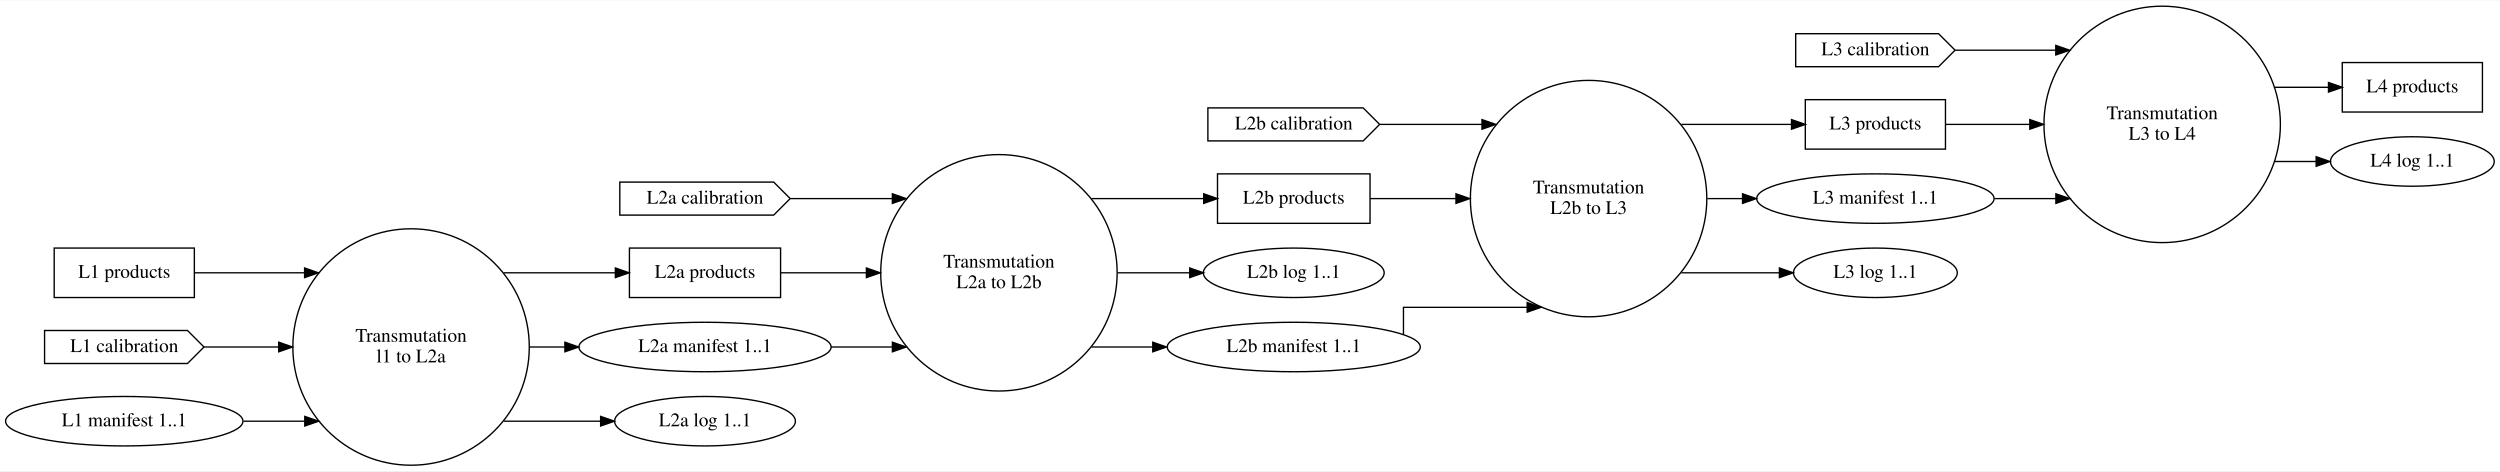
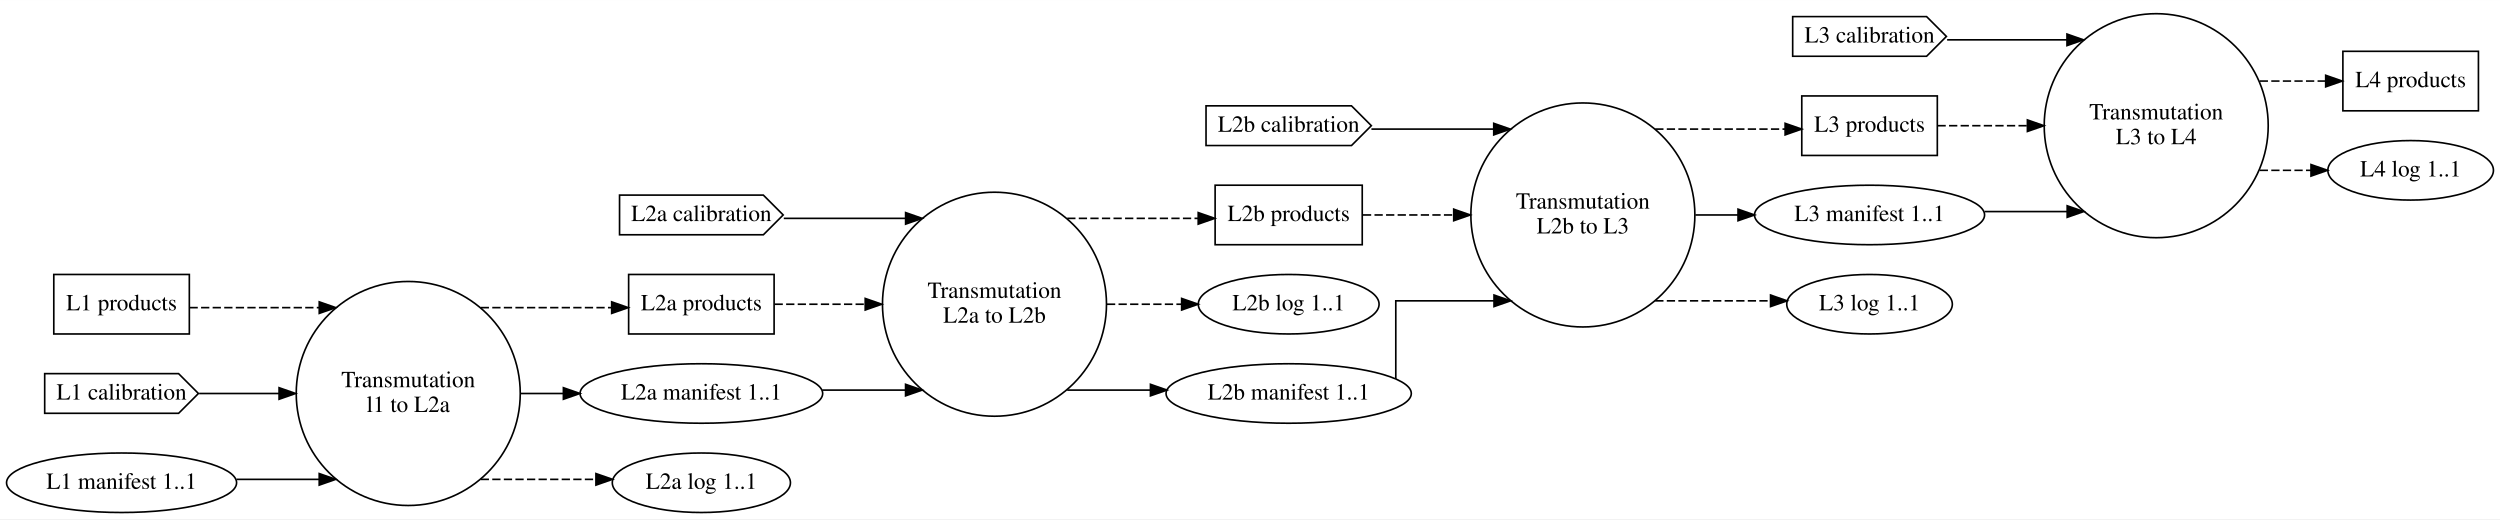
- <svg xmlns="http://www.w3.org/2000/svg" width="1819pt" height="343pt" viewBox="0.00 0.00 1819.36 342.53">
-   <g id="graph0" class="graph" transform="scale(1 1) rotate(0) translate(4 338.53)">
-     <polygon fill="white" stroke="transparent" points="-4,4 -4,-338.53 1815.36,-338.53 1815.36,4 -4,4" />
+ <svg xmlns="http://www.w3.org/2000/svg" width="1512pt" height="314pt" viewBox="0.00 0.00 1512.40 314.00">
+   <g id="graph0" class="graph" transform="scale(1 1) rotate(0) translate(4 310)">
+     <polygon fill="white" stroke="transparent" points="-4,4 -4,-310 1508.4,-310 1508.4,4 -4,4" />
    <g id="node1" class="node">
-       <ellipse fill="none" stroke="black" cx="295.15" cy="-86.27" rx="86.03" ry="86.03" />
-       <text text-anchor="middle" x="295.15" y="-90.07" font-family="Times,serif" font-size="14.00">Transmutation</text>
-       <text text-anchor="middle" x="295.15" y="-75.07" font-family="Times,serif" font-size="14.00">l1 to L2a</text>
+       <ellipse fill="none" stroke="black" cx="242.97" cy="-72" rx="67.76" ry="67.76" />
+       <text text-anchor="middle" x="242.97" y="-75.8" font-family="Times,serif" font-size="14.00">Transmutation</text>
+       <text text-anchor="middle" x="242.97" y="-60.8" font-family="Times,serif" font-size="14.00">l1 to L2a</text>
    </g>
    <g id="node8" class="node">
-       <polygon fill="none" stroke="black" points="564.06,-158.27 454.06,-158.27 454.06,-122.27 564.06,-122.27 564.06,-158.27" />
-       <text text-anchor="middle" x="509.06" y="-136.57" font-family="Times,serif" font-size="14.00">L2a products</text>
+       <polygon fill="none" stroke="black" points="464.3,-144 376.3,-144 376.3,-108 464.3,-108 464.3,-144" />
+       <text text-anchor="middle" x="420.3" y="-122.3" font-family="Times,serif" font-size="14.00">L2a products</text>
    </g>
    <g id="edge4" class="edge">
-       <path fill="none" stroke="black" d="M362.54,-140.27C362.54,-140.27 443.83,-140.27 443.83,-140.27" />
-       <polygon fill="black" stroke="black" points="443.83,-143.77 453.83,-140.27 443.83,-136.77 443.83,-143.77" />
+       <path fill="none" stroke="black" stroke-dasharray="5,2" d="M286.8,-123.94C286.8,-123.94 366.04,-123.94 366.04,-123.94" />
+       <polygon fill="black" stroke="black" points="366.04,-127.44 376.04,-123.94 366.04,-120.44 366.04,-127.44" />
    </g>
    <g id="node10" class="node">
-       <ellipse fill="none" stroke="black" cx="509.06" cy="-86.27" rx="91.78" ry="18" />
-       <text text-anchor="middle" x="509.06" y="-82.57" font-family="Times,serif" font-size="14.00">L2a manifest 1..1</text>
+       <ellipse fill="none" stroke="black" cx="420.3" cy="-72" rx="73.39" ry="18" />
+       <text text-anchor="middle" x="420.3" y="-68.3" font-family="Times,serif" font-size="14.00">L2a manifest 1..1</text>
    </g>
    <g id="edge5" class="edge">
-       <path fill="none" stroke="black" d="M381.54,-86.27C381.54,-86.27 407.11,-86.27 407.11,-86.27" />
-       <polygon fill="black" stroke="black" points="407.11,-89.77 417.11,-86.27 407.11,-82.77 407.11,-89.77" />
+       <path fill="none" stroke="black" d="M311.02,-72C311.02,-72 336.83,-72 336.83,-72" />
+       <polygon fill="black" stroke="black" points="336.83,-75.5 346.83,-72 336.83,-68.5 336.83,-75.5" />
    </g>
    <g id="node11" class="node">
-       <ellipse fill="none" stroke="black" cx="509.06" cy="-32.27" rx="65.79" ry="18" />
-       <text text-anchor="middle" x="509.06" y="-28.57" font-family="Times,serif" font-size="14.00">L2a log 1..1</text>
+       <ellipse fill="none" stroke="black" cx="420.3" cy="-18" rx="53.89" ry="18" />
+       <text text-anchor="middle" x="420.3" y="-14.3" font-family="Times,serif" font-size="14.00">L2a log 1..1</text>
    </g>
    <g id="edge6" class="edge">
-       <path fill="none" stroke="black" d="M362.54,-32.27C362.54,-32.27 433.11,-32.27 433.11,-32.27" />
-       <polygon fill="black" stroke="black" points="433.11,-35.77 443.11,-32.27 433.11,-28.77 433.11,-35.77" />
+       <path fill="none" stroke="black" stroke-dasharray="5,2" d="M286.8,-20.06C286.8,-20.06 356.52,-20.06 356.52,-20.06" />
+       <polygon fill="black" stroke="black" points="356.52,-23.56 366.52,-20.06 356.52,-16.56 356.52,-23.56" />
    </g>
    <g id="node2" class="node">
-       <ellipse fill="none" stroke="black" cx="722.97" cy="-140.27" rx="86.03" ry="86.03" />
-       <text text-anchor="middle" x="722.97" y="-144.07" font-family="Times,serif" font-size="14.00">Transmutation</text>
-       <text text-anchor="middle" x="722.97" y="-129.07" font-family="Times,serif" font-size="14.00">L2a to L2b</text>
+       <ellipse fill="none" stroke="black" cx="597.62" cy="-126" rx="67.76" ry="67.76" />
+       <text text-anchor="middle" x="597.62" y="-129.8" font-family="Times,serif" font-size="14.00">Transmutation</text>
+       <text text-anchor="middle" x="597.62" y="-114.8" font-family="Times,serif" font-size="14.00">L2a to L2b</text>
    </g>
    <g id="node12" class="node">
-       <polygon fill="none" stroke="black" points="993.03,-212.27 882.03,-212.27 882.03,-176.27 993.03,-176.27 993.03,-212.27" />
-       <text text-anchor="middle" x="937.53" y="-190.57" font-family="Times,serif" font-size="14.00">L2b products</text>
+       <polygon fill="none" stroke="black" points="820.1,-198 731.1,-198 731.1,-162 820.1,-162 820.1,-198" />
+       <text text-anchor="middle" x="775.6" y="-176.3" font-family="Times,serif" font-size="14.00">L2b products</text>
    </g>
    <g id="edge10" class="edge">
-       <path fill="none" stroke="black" d="M790.27,-194.27C790.27,-194.27 871.98,-194.27 871.98,-194.27" />
-       <polygon fill="black" stroke="black" points="871.98,-197.77 881.98,-194.27 871.98,-190.77 871.98,-197.77" />
+       <path fill="none" stroke="black" stroke-dasharray="5,2" d="M641.62,-177.94C641.62,-177.94 720.87,-177.94 720.87,-177.94" />
+       <polygon fill="black" stroke="black" points="720.87,-181.44 730.87,-177.94 720.87,-174.44 720.87,-181.44" />
    </g>
    <g id="node14" class="node">
-       <ellipse fill="none" stroke="black" cx="937.53" cy="-140.27" rx="65.79" ry="18" />
-       <text text-anchor="middle" x="937.53" y="-136.57" font-family="Times,serif" font-size="14.00">L2b log 1..1</text>
+       <ellipse fill="none" stroke="black" cx="775.6" cy="-126" rx="54.69" ry="18" />
+       <text text-anchor="middle" x="775.6" y="-122.3" font-family="Times,serif" font-size="14.00">L2b log 1..1</text>
    </g>
    <g id="edge12" class="edge">
-       <path fill="none" stroke="black" d="M809.31,-140.27C809.31,-140.27 861.82,-140.27 861.82,-140.27" />
-       <polygon fill="black" stroke="black" points="861.82,-143.77 871.82,-140.27 861.82,-136.77 861.82,-143.77" />
+       <path fill="none" stroke="black" stroke-dasharray="5,2" d="M665.67,-126C665.67,-126 710.85,-126 710.85,-126" />
+       <polygon fill="black" stroke="black" points="710.85,-129.5 720.85,-126 710.85,-122.5 710.85,-129.5" />
    </g>
    <g id="node15" class="node">
-       <ellipse fill="none" stroke="black" cx="937.53" cy="-86.27" rx="92.08" ry="18" />
-       <text text-anchor="middle" x="937.53" y="-82.57" font-family="Times,serif" font-size="14.00">L2b manifest 1..1</text>
+       <ellipse fill="none" stroke="black" cx="775.6" cy="-72" rx="74.19" ry="18" />
+       <text text-anchor="middle" x="775.6" y="-68.3" font-family="Times,serif" font-size="14.00">L2b manifest 1..1</text>
    </g>
    <g id="edge11" class="edge">
-       <path fill="none" stroke="black" d="M790.27,-86.27C790.27,-86.27 834.92,-86.27 834.92,-86.27" />
-       <polygon fill="black" stroke="black" points="834.92,-89.77 844.92,-86.27 834.92,-82.77 834.92,-89.77" />
+       <path fill="none" stroke="black" d="M641.62,-74.06C641.62,-74.06 691.98,-74.06 691.98,-74.06" />
+       <polygon fill="black" stroke="black" points="691.98,-77.56 701.98,-74.06 691.98,-70.56 691.98,-77.56" />
    </g>
    <g id="node3" class="node">
-       <ellipse fill="none" stroke="black" cx="1152.09" cy="-194.27" rx="86.03" ry="86.03" />
-       <text text-anchor="middle" x="1152.09" y="-198.07" font-family="Times,serif" font-size="14.00">Transmutation</text>
-       <text text-anchor="middle" x="1152.09" y="-183.07" font-family="Times,serif" font-size="14.00">L2b to L3</text>
+       <ellipse fill="none" stroke="black" cx="953.57" cy="-180" rx="67.76" ry="67.76" />
+       <text text-anchor="middle" x="953.57" y="-183.8" font-family="Times,serif" font-size="14.00">Transmutation</text>
+       <text text-anchor="middle" x="953.57" y="-168.8" font-family="Times,serif" font-size="14.00">L2b to L3</text>
    </g>
    <g id="node16" class="node">
-       <polygon fill="none" stroke="black" points="1411.8,-266.27 1309.8,-266.27 1309.8,-230.27 1411.8,-230.27 1411.8,-266.27" />
-       <text text-anchor="middle" x="1360.8" y="-244.57" font-family="Times,serif" font-size="14.00">L3 products</text>
+       <polygon fill="none" stroke="black" points="1168,-252 1086,-252 1086,-216 1168,-216 1168,-252" />
+       <text text-anchor="middle" x="1127" y="-230.3" font-family="Times,serif" font-size="14.00">L3 products</text>
    </g>
    <g id="edge16" class="edge">
-       <path fill="none" stroke="black" d="M1219.56,-248.27C1219.56,-248.27 1299.77,-248.27 1299.77,-248.27" />
-       <polygon fill="black" stroke="black" points="1299.77,-251.77 1309.77,-248.27 1299.77,-244.77 1299.77,-251.77" />
+       <path fill="none" stroke="black" stroke-dasharray="5,2" d="M997.34,-231.94C997.34,-231.94 1075.93,-231.94 1075.93,-231.94" />
+       <polygon fill="black" stroke="black" points="1075.93,-235.44 1085.93,-231.94 1075.93,-228.44 1075.93,-235.44" />
    </g>
    <g id="node18" class="node">
-       <ellipse fill="none" stroke="black" cx="1360.8" cy="-194.27" rx="86.38" ry="18" />
-       <text text-anchor="middle" x="1360.8" y="-190.57" font-family="Times,serif" font-size="14.00">L3 manifest 1..1</text>
+       <ellipse fill="none" stroke="black" cx="1127" cy="-180" rx="69.59" ry="18" />
+       <text text-anchor="middle" x="1127" y="-176.3" font-family="Times,serif" font-size="14.00">L3 manifest 1..1</text>
    </g>
    <g id="edge17" class="edge">
-       <path fill="none" stroke="black" d="M1238.48,-194.27C1238.48,-194.27 1264.13,-194.27 1264.13,-194.27" />
-       <polygon fill="black" stroke="black" points="1264.13,-197.77 1274.13,-194.27 1264.13,-190.77 1264.13,-197.77" />
+       <path fill="none" stroke="black" d="M1021.62,-180C1021.62,-180 1047.44,-180 1047.44,-180" />
+       <polygon fill="black" stroke="black" points="1047.44,-183.5 1057.44,-180 1047.44,-176.5 1047.44,-183.5" />
    </g>
    <g id="node19" class="node">
-       <ellipse fill="none" stroke="black" cx="1360.8" cy="-140.27" rx="59.59" ry="18" />
-       <text text-anchor="middle" x="1360.8" y="-136.57" font-family="Times,serif" font-size="14.00">L3 log 1..1</text>
+       <ellipse fill="none" stroke="black" cx="1127" cy="-126" rx="50.09" ry="18" />
+       <text text-anchor="middle" x="1127" y="-122.3" font-family="Times,serif" font-size="14.00">L3 log 1..1</text>
    </g>
    <g id="edge18" class="edge">
-       <path fill="none" stroke="black" d="M1219.56,-140.27C1219.56,-140.27 1290.95,-140.27 1290.95,-140.27" />
-       <polygon fill="black" stroke="black" points="1290.95,-143.77 1300.95,-140.27 1290.95,-136.77 1290.95,-143.77" />
+       <path fill="none" stroke="black" stroke-dasharray="5,2" d="M997.34,-128.06C997.34,-128.06 1067.11,-128.06 1067.11,-128.06" />
+       <polygon fill="black" stroke="black" points="1067.11,-131.56 1077.11,-128.06 1067.11,-124.56 1067.11,-131.56" />
    </g>
    <g id="node4" class="node">
-       <ellipse fill="none" stroke="black" cx="1569.51" cy="-248.27" rx="86.03" ry="86.03" />
-       <text text-anchor="middle" x="1569.51" y="-252.07" font-family="Times,serif" font-size="14.00">Transmutation</text>
-       <text text-anchor="middle" x="1569.51" y="-237.07" font-family="Times,serif" font-size="14.00">L3 to L4</text>
+       <ellipse fill="none" stroke="black" cx="1300.42" cy="-234" rx="67.76" ry="67.76" />
+       <text text-anchor="middle" x="1300.42" y="-237.8" font-family="Times,serif" font-size="14.00">Transmutation</text>
+       <text text-anchor="middle" x="1300.42" y="-222.8" font-family="Times,serif" font-size="14.00">L3 to L4</text>
    </g>
    <g id="node20" class="node">
-       <polygon fill="none" stroke="black" points="1802.57,-293.27 1700.57,-293.27 1700.57,-257.27 1802.57,-257.27 1802.57,-293.27" />
-       <text text-anchor="middle" x="1751.57" y="-271.57" font-family="Times,serif" font-size="14.00">L4 products</text>
+       <polygon fill="none" stroke="black" points="1495.35,-279 1413.35,-279 1413.35,-243 1495.35,-243 1495.35,-279" />
+       <text text-anchor="middle" x="1454.35" y="-257.3" font-family="Times,serif" font-size="14.00">L4 products</text>
    </g>
    <g id="edge22" class="edge">
-       <path fill="none" stroke="black" d="M1651.48,-275.27C1651.48,-275.27 1690.55,-275.27 1690.55,-275.27" />
-       <polygon fill="black" stroke="black" points="1690.55,-278.77 1700.55,-275.27 1690.55,-271.77 1690.55,-278.77" />
+       <path fill="none" stroke="black" stroke-dasharray="5,2" d="M1363.03,-261C1363.03,-261 1402.95,-261 1402.95,-261" />
+       <polygon fill="black" stroke="black" points="1402.95,-264.5 1412.95,-261 1402.95,-257.5 1402.95,-264.5" />
    </g>
    <g id="node21" class="node">
-       <ellipse fill="none" stroke="black" cx="1751.57" cy="-221.27" rx="59.59" ry="18" />
-       <text text-anchor="middle" x="1751.57" y="-217.57" font-family="Times,serif" font-size="14.00">L4 log 1..1</text>
+       <ellipse fill="none" stroke="black" cx="1454.35" cy="-207" rx="50.09" ry="18" />
+       <text text-anchor="middle" x="1454.35" y="-203.3" font-family="Times,serif" font-size="14.00">L4 log 1..1</text>
    </g>
    <g id="edge23" class="edge">
-       <path fill="none" stroke="black" d="M1651.48,-221.27C1651.48,-221.27 1681.57,-221.27 1681.57,-221.27" />
-       <polygon fill="black" stroke="black" points="1681.57,-224.77 1691.57,-221.27 1681.57,-217.77 1681.57,-224.77" />
+       <path fill="none" stroke="black" stroke-dasharray="5,2" d="M1363.03,-207C1363.03,-207 1394.06,-207 1394.06,-207" />
+       <polygon fill="black" stroke="black" points="1394.06,-210.5 1404.06,-207 1394.06,-203.5 1394.06,-210.5" />
    </g>
    <g id="node5" class="node">
-       <polygon fill="none" stroke="black" points="137.44,-158.27 35.44,-158.27 35.44,-122.27 137.44,-122.27 137.44,-158.27" />
-       <text text-anchor="middle" x="86.44" y="-136.57" font-family="Times,serif" font-size="14.00">L1 products</text>
+       <polygon fill="none" stroke="black" points="110.54,-144 28.54,-144 28.54,-108 110.54,-108 110.54,-144" />
+       <text text-anchor="middle" x="69.54" y="-122.3" font-family="Times,serif" font-size="14.00">L1 products</text>
    </g>
    <g id="edge2" class="edge">
-       <path fill="none" stroke="black" d="M137.5,-140.27C137.5,-140.27 217.67,-140.27 217.67,-140.27" />
-       <polygon fill="black" stroke="black" points="217.67,-143.77 227.67,-140.27 217.67,-136.77 217.67,-143.77" />
+       <path fill="none" stroke="black" stroke-dasharray="5,2" d="M110.64,-123.94C110.64,-123.94 189.13,-123.94 189.13,-123.94" />
+       <polygon fill="black" stroke="black" points="189.13,-127.44 199.13,-123.94 189.13,-120.44 189.13,-127.44" />
    </g>
    <g id="node6" class="node">
-       <polygon fill="none" stroke="black" points="132.44,-98.27 28.44,-98.27 28.44,-74.27 132.44,-74.27 144.44,-86.27 132.44,-98.27" />
-       <text text-anchor="middle" x="86.44" y="-82.57" font-family="Times,serif" font-size="14.00">L1 calibration</text>
+       <polygon fill="none" stroke="black" points="104.04,-84 23.04,-84 23.04,-60 104.04,-60 116.04,-72 104.04,-84" />
+       <text text-anchor="middle" x="69.54" y="-68.3" font-family="Times,serif" font-size="14.00">L1 calibration</text>
    </g>
    <g id="edge1" class="edge">
-       <path fill="none" stroke="black" d="M144.58,-86.27C144.58,-86.27 198.84,-86.27 198.84,-86.27" />
-       <polygon fill="black" stroke="black" points="198.84,-89.77 208.84,-86.27 198.84,-82.77 198.84,-89.77" />
+       <path fill="none" stroke="black" d="M116.48,-72C116.48,-72 164.83,-72 164.83,-72" />
+       <polygon fill="black" stroke="black" points="164.83,-75.5 174.83,-72 164.83,-68.5 164.83,-75.5" />
    </g>
    <g id="node7" class="node">
-       <ellipse fill="none" stroke="black" cx="86.44" cy="-32.27" rx="86.38" ry="18" />
-       <text text-anchor="middle" x="86.44" y="-28.57" font-family="Times,serif" font-size="14.00">L1 manifest 1..1</text>
+       <ellipse fill="none" stroke="black" cx="69.54" cy="-18" rx="69.59" ry="18" />
+       <text text-anchor="middle" x="69.54" y="-14.3" font-family="Times,serif" font-size="14.00">L1 manifest 1..1</text>
    </g>
    <g id="edge3" class="edge">
-       <path fill="none" stroke="black" d="M173.14,-32.27C173.14,-32.27 217.81,-32.27 217.81,-32.27" />
-       <polygon fill="black" stroke="black" points="217.81,-35.77 227.81,-32.27 217.81,-28.77 217.81,-35.77" />
+       <path fill="none" stroke="black" d="M139.08,-20.06C139.08,-20.06 189.11,-20.06 189.11,-20.06" />
+       <polygon fill="black" stroke="black" points="189.11,-23.56 199.11,-20.06 189.11,-16.56 189.11,-23.56" />
    </g>
    <g id="edge8" class="edge">
-       <path fill="none" stroke="black" d="M564.15,-140.27C564.15,-140.27 626.52,-140.27 626.52,-140.27" />
-       <polygon fill="black" stroke="black" points="626.52,-143.77 636.52,-140.27 626.52,-136.77 626.52,-143.77" />
+       <path fill="none" stroke="black" stroke-dasharray="5,2" d="M464.58,-126C464.58,-126 519.42,-126 519.42,-126" />
+       <polygon fill="black" stroke="black" points="519.42,-129.5 529.42,-126 519.42,-122.5 519.42,-129.5" />
    </g>
    <g id="node9" class="node">
-       <polygon fill="none" stroke="black" points="559.06,-206.27 447.06,-206.27 447.06,-182.27 559.06,-182.27 571.06,-194.27 559.06,-206.27" />
-       <text text-anchor="middle" x="509.06" y="-190.57" font-family="Times,serif" font-size="14.00">L2a calibration</text>
+       <polygon fill="none" stroke="black" points="457.8,-192 370.8,-192 370.8,-168 457.8,-168 469.8,-180 457.8,-192" />
+       <text text-anchor="middle" x="420.3" y="-176.3" font-family="Times,serif" font-size="14.00">L2a calibration</text>
    </g>
    <g id="edge7" class="edge">
-       <path fill="none" stroke="black" d="M571.22,-194.27C571.22,-194.27 645.42,-194.27 645.42,-194.27" />
-       <polygon fill="black" stroke="black" points="645.42,-197.77 655.42,-194.27 645.42,-190.77 645.42,-197.77" />
+       <path fill="none" stroke="black" d="M470.16,-177.94C470.16,-177.94 543.86,-177.94 543.86,-177.94" />
+       <polygon fill="black" stroke="black" points="543.86,-181.44 553.86,-177.94 543.86,-174.44 543.86,-181.44" />
    </g>
    <g id="edge9" class="edge">
-       <path fill="none" stroke="black" d="M600.71,-86.27C600.71,-86.27 645.44,-86.27 645.44,-86.27" />
-       <polygon fill="black" stroke="black" points="645.44,-89.77 655.44,-86.27 645.44,-82.77 645.44,-89.77" />
+       <path fill="none" stroke="black" d="M493.44,-74.06C493.44,-74.06 543.83,-74.06 543.83,-74.06" />
+       <polygon fill="black" stroke="black" points="543.83,-77.56 553.83,-74.06 543.83,-70.56 543.83,-77.56" />
    </g>
    <g id="edge14" class="edge">
-       <path fill="none" stroke="black" d="M993.06,-194.27C993.06,-194.27 1055.58,-194.27 1055.58,-194.27" />
-       <polygon fill="black" stroke="black" points="1055.58,-197.77 1065.58,-194.27 1055.58,-190.77 1055.58,-197.77" />
+       <path fill="none" stroke="black" stroke-dasharray="5,2" d="M820.51,-180C820.51,-180 875.44,-180 875.44,-180" />
+       <polygon fill="black" stroke="black" points="875.44,-183.5 885.44,-180 875.44,-176.5 875.44,-183.5" />
    </g>
    <g id="node13" class="node">
-       <polygon fill="none" stroke="black" points="988.03,-260.27 875.03,-260.27 875.03,-236.27 988.03,-236.27 1000.03,-248.27 988.03,-260.27" />
-       <text text-anchor="middle" x="937.53" y="-244.57" font-family="Times,serif" font-size="14.00">L2b calibration</text>
+       <polygon fill="none" stroke="black" points="813.6,-246 725.6,-246 725.6,-222 813.6,-222 825.6,-234 813.6,-246" />
+       <text text-anchor="middle" x="775.6" y="-230.3" font-family="Times,serif" font-size="14.00">L2b calibration</text>
    </g>
    <g id="edge13" class="edge">
-       <path fill="none" stroke="black" d="M1000.16,-248.27C1000.16,-248.27 1074.5,-248.27 1074.5,-248.27" />
-       <polygon fill="black" stroke="black" points="1074.5,-251.77 1084.5,-248.27 1074.5,-244.77 1074.5,-251.77" />
+       <path fill="none" stroke="black" d="M825.65,-231.94C825.65,-231.94 899.65,-231.94 899.65,-231.94" />
+       <polygon fill="black" stroke="black" points="899.65,-235.44 909.65,-231.94 899.65,-228.44 899.65,-235.44" />
    </g>
    <g id="edge15" class="edge">
-       <path fill="none" stroke="black" d="M1017.36,-95.4C1017.36,-103.86 1017.36,-115.13 1017.36,-115.13 1017.36,-115.13 1107.39,-115.13 1107.39,-115.13" />
-       <polygon fill="black" stroke="black" points="1107.39,-118.63 1117.39,-115.13 1107.39,-111.63 1107.39,-118.63" />
+       <path fill="none" stroke="black" d="M840.4,-80.76C840.4,-96.53 840.4,-128.06 840.4,-128.06 840.4,-128.06 899.82,-128.06 899.82,-128.06" />
+       <polygon fill="black" stroke="black" points="899.82,-131.56 909.82,-128.06 899.82,-124.56 899.82,-131.56" />
    </g>
    <g id="edge20" class="edge">
-       <path fill="none" stroke="black" d="M1411.85,-248.27C1411.85,-248.27 1473.19,-248.27 1473.19,-248.27" />
-       <polygon fill="black" stroke="black" points="1473.19,-251.77 1483.19,-248.27 1473.19,-244.77 1473.19,-251.77" />
+       <path fill="none" stroke="black" stroke-dasharray="5,2" d="M1168.1,-234C1168.1,-234 1222.5,-234 1222.5,-234" />
+       <polygon fill="black" stroke="black" points="1222.5,-237.5 1232.5,-234 1222.5,-230.5 1222.5,-237.5" />
    </g>
    <g id="node17" class="node">
-       <polygon fill="none" stroke="black" points="1406.8,-314.27 1302.8,-314.27 1302.8,-290.27 1406.8,-290.27 1418.8,-302.27 1406.8,-314.27" />
-       <text text-anchor="middle" x="1360.8" y="-298.57" font-family="Times,serif" font-size="14.00">L3 calibration</text>
+       <polygon fill="none" stroke="black" points="1161.5,-300 1080.5,-300 1080.5,-276 1161.5,-276 1173.5,-288 1161.5,-300" />
+       <text text-anchor="middle" x="1127" y="-284.3" font-family="Times,serif" font-size="14.00">L3 calibration</text>
    </g>
    <g id="edge19" class="edge">
-       <path fill="none" stroke="black" d="M1418.93,-302.27C1418.93,-302.27 1492.09,-302.27 1492.09,-302.27" />
-       <polygon fill="black" stroke="black" points="1492.09,-305.77 1502.09,-302.27 1492.09,-298.77 1492.09,-305.77" />
+       <path fill="none" stroke="black" d="M1173.93,-285.94C1173.93,-285.94 1246.44,-285.94 1246.44,-285.94" />
+       <polygon fill="black" stroke="black" points="1246.44,-289.44 1256.44,-285.94 1246.44,-282.44 1246.44,-289.44" />
    </g>
    <g id="edge21" class="edge">
-       <path fill="none" stroke="black" d="M1447.49,-194.27C1447.49,-194.27 1492.17,-194.27 1492.17,-194.27" />
-       <polygon fill="black" stroke="black" points="1492.17,-197.77 1502.17,-194.27 1492.17,-190.77 1492.17,-197.77" />
+       <path fill="none" stroke="black" d="M1196.54,-182.06C1196.54,-182.06 1246.56,-182.06 1246.56,-182.06" />
+       <polygon fill="black" stroke="black" points="1246.56,-185.56 1256.56,-182.06 1246.56,-178.56 1246.56,-185.56" />
    </g>
  </g>
</svg>
